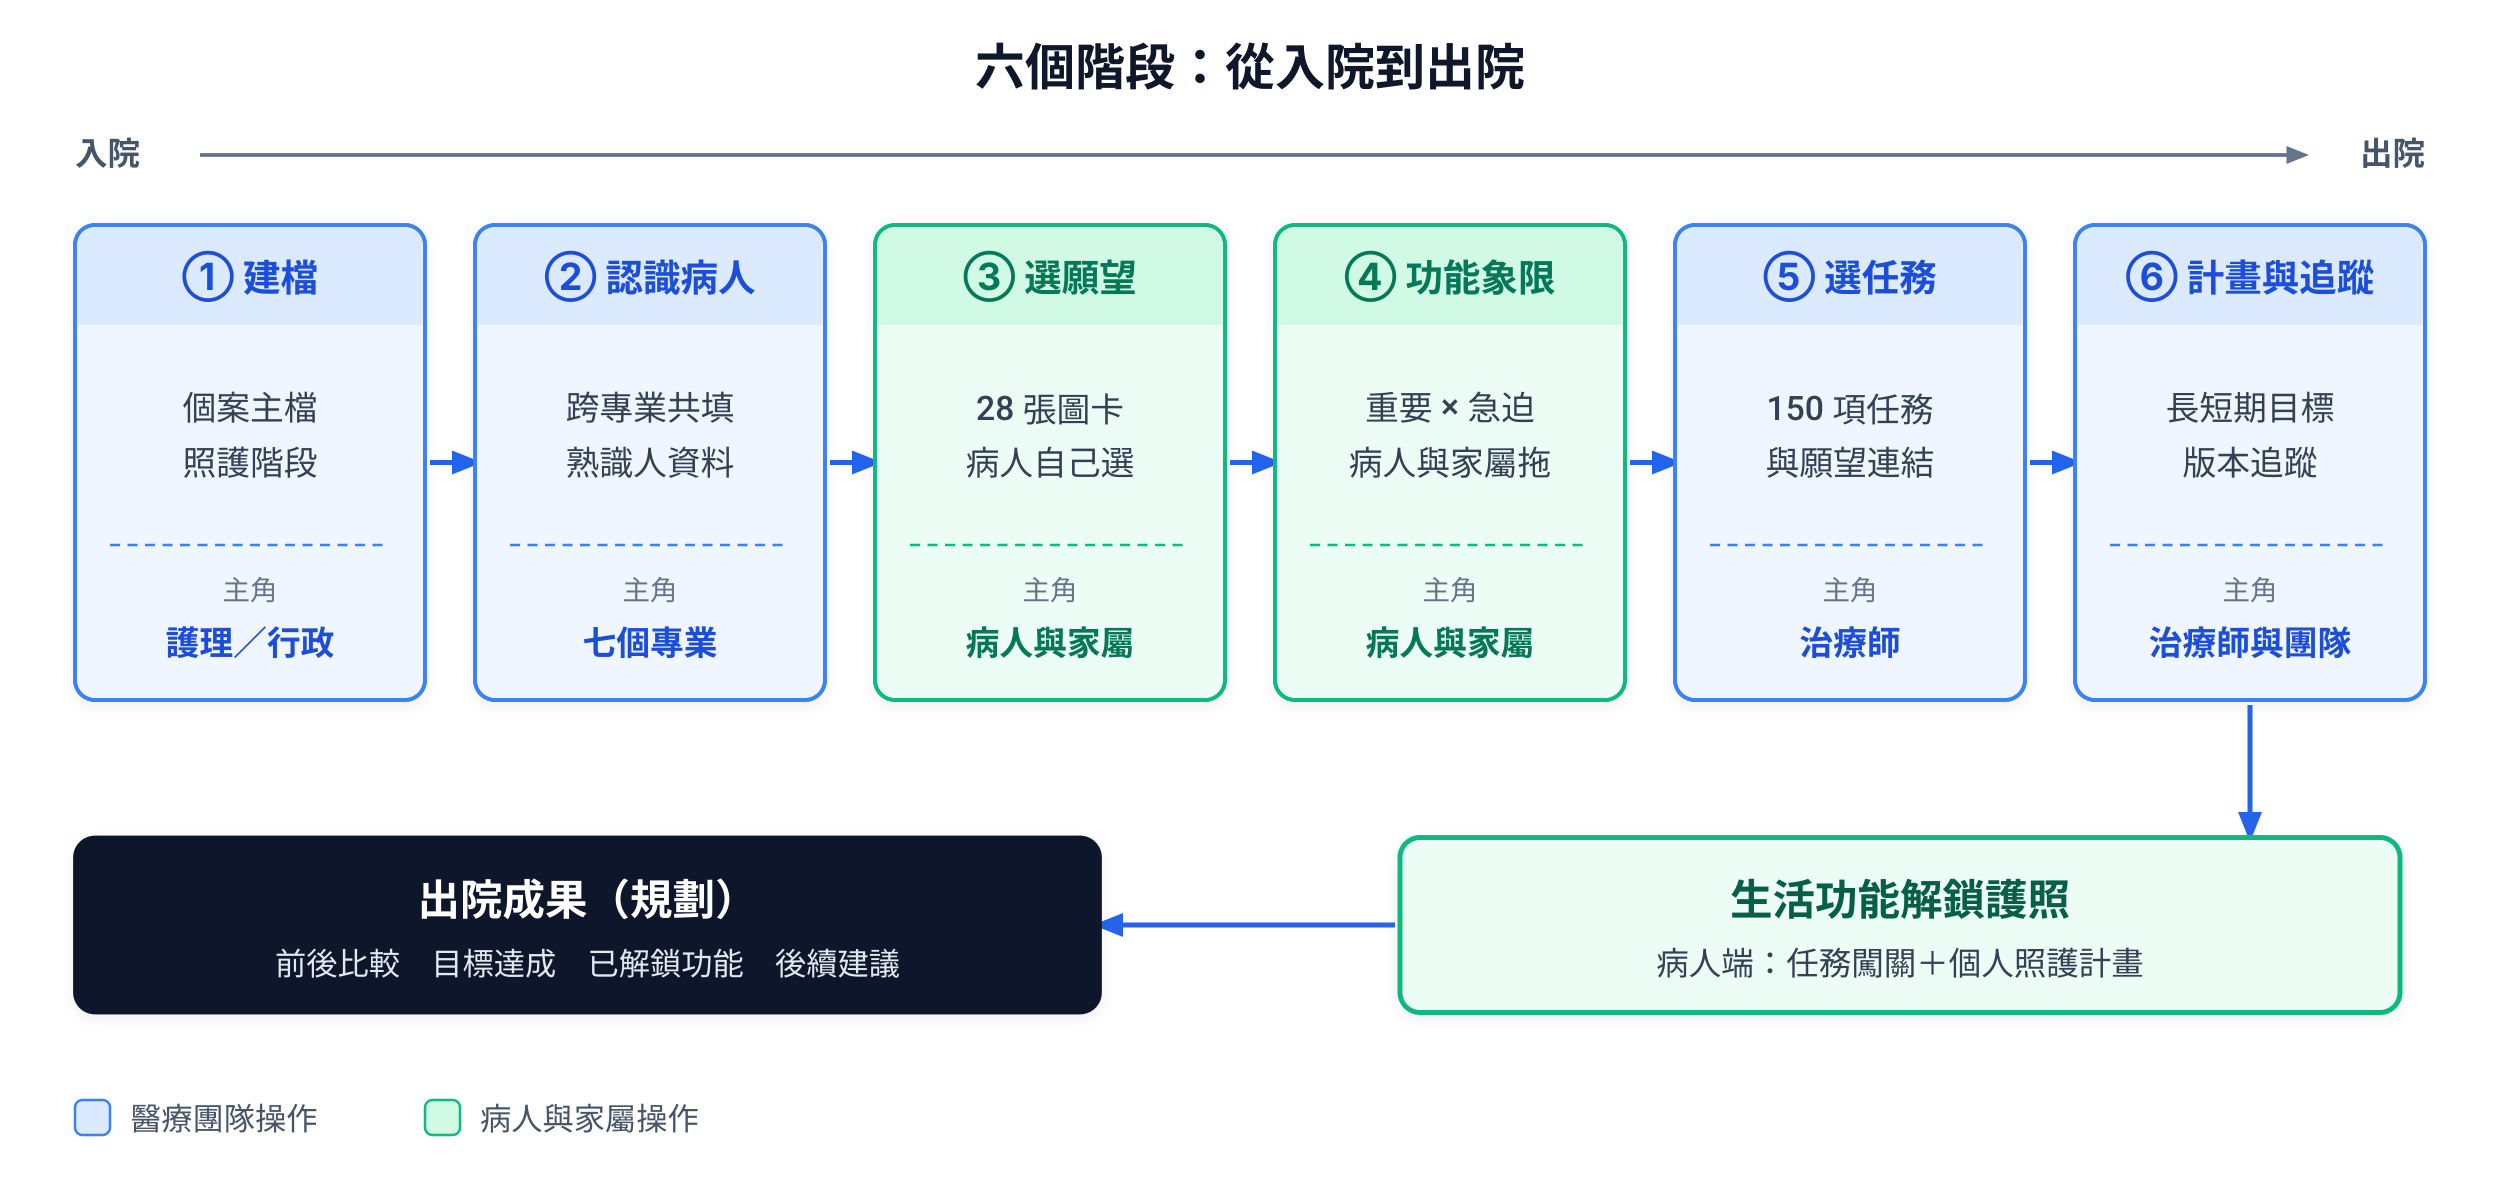
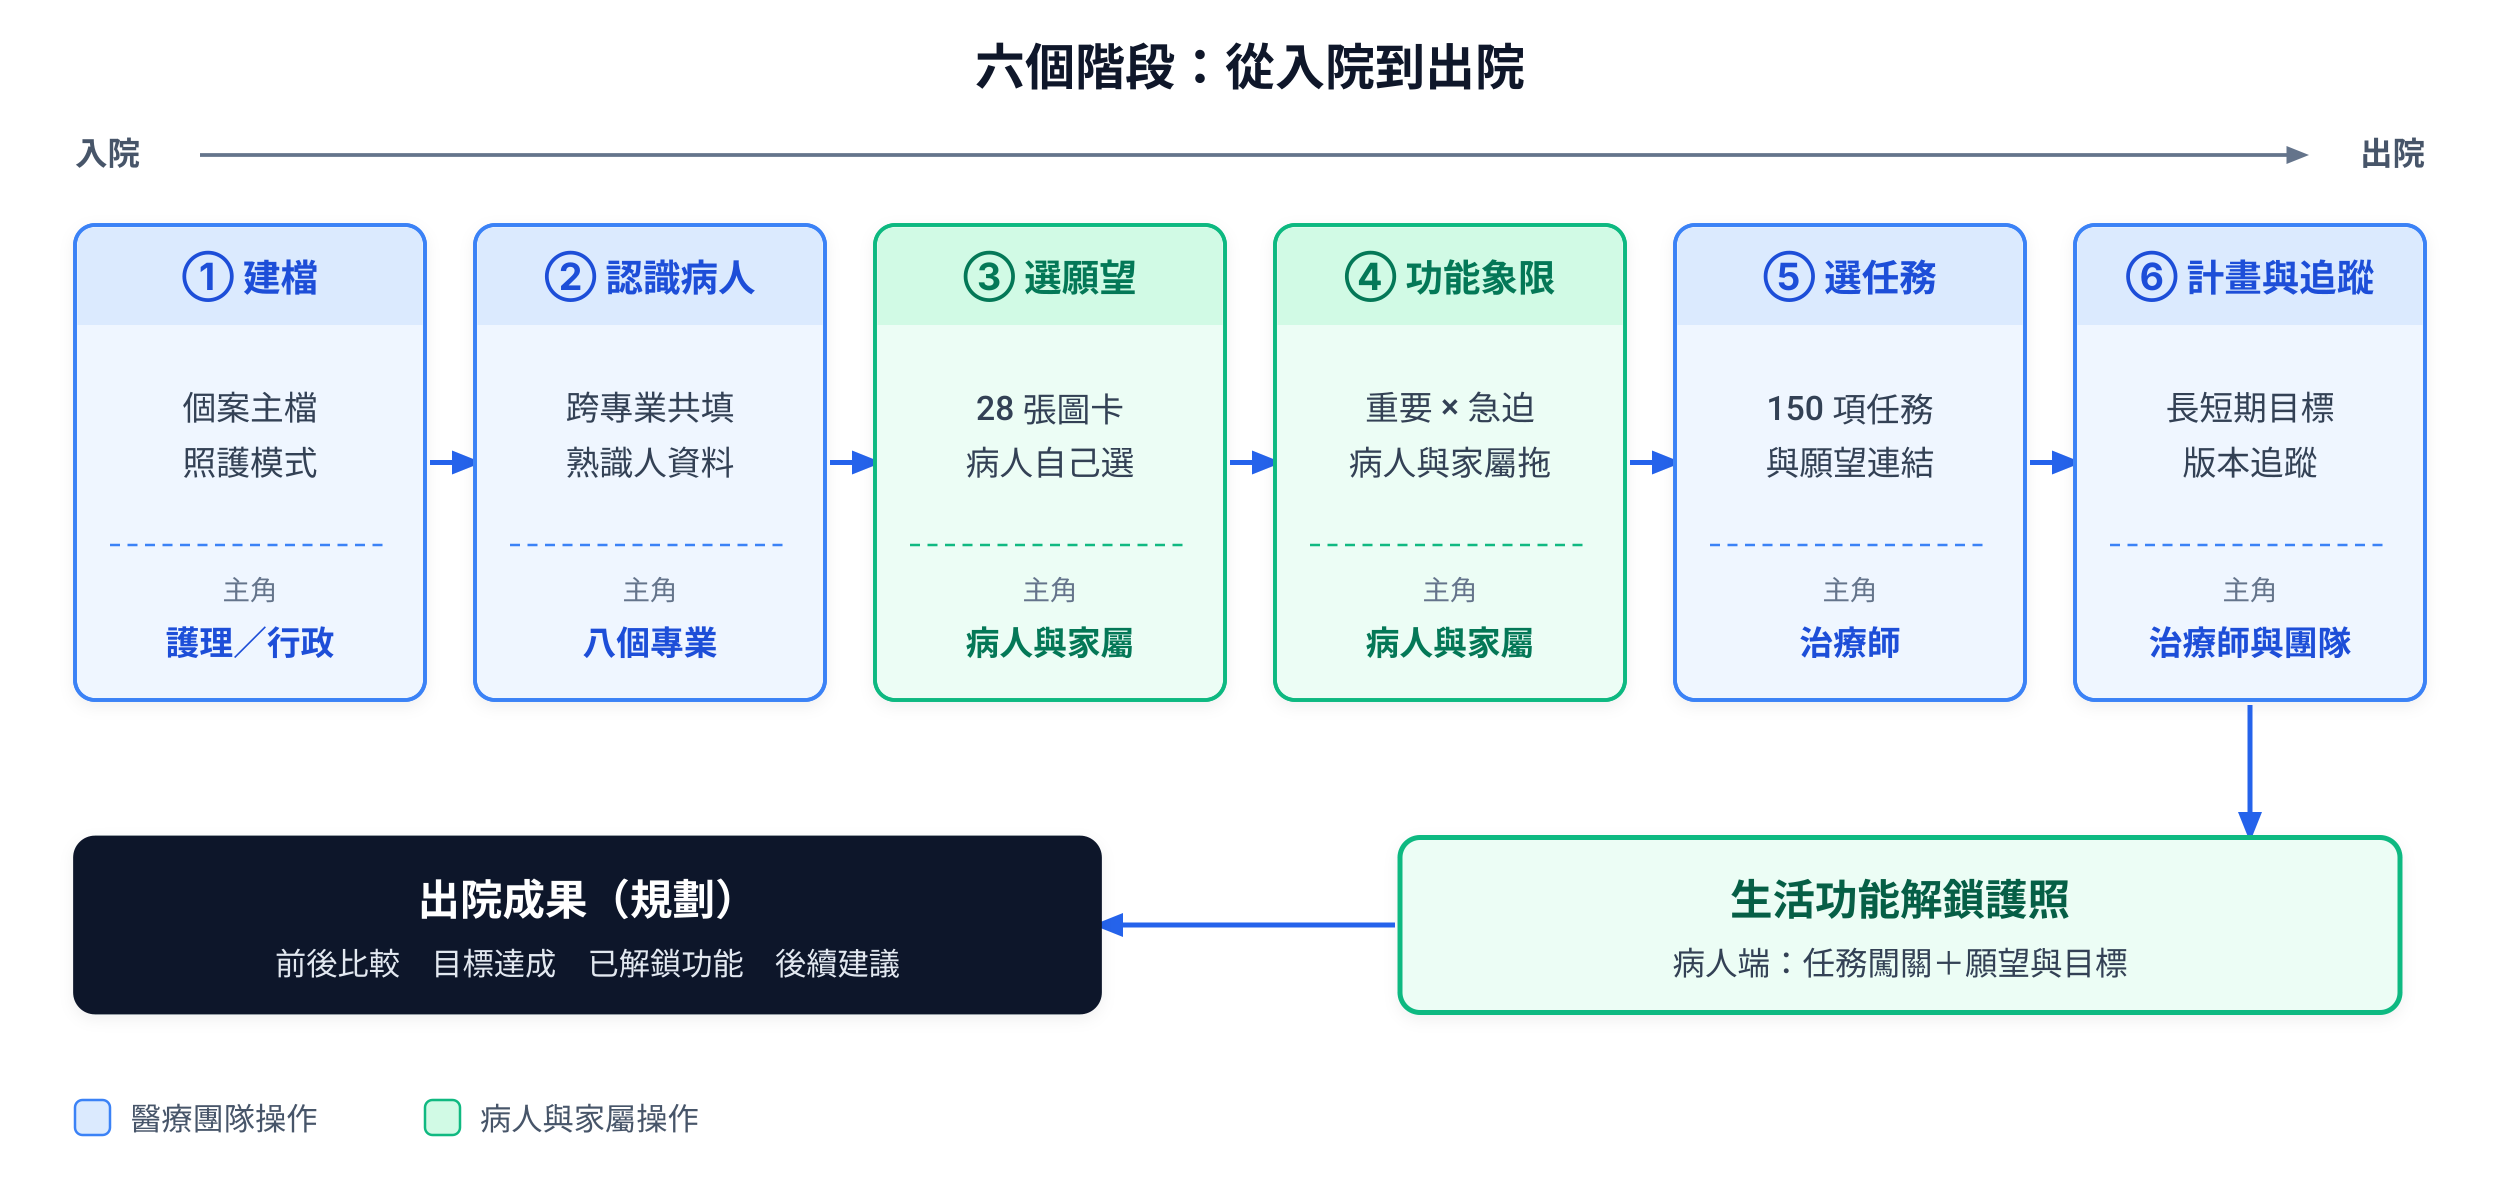
<svg xmlns="http://www.w3.org/2000/svg" viewBox="0 0 1000 480" width="100%" height="100%" font-family="-apple-system, BlinkMacSystemFont, 'Segoe UI', Roboto, 'Noto Sans TC', 'PingFang TC', 'Microsoft JhengHei', sans-serif">
  <defs>
    <filter id="shadow" x="-5%" y="-5%" width="110%" height="115%" filterUnits="userSpaceOnUse">
      <feDropShadow dx="0" dy="2" stdDeviation="3" flood-color="#0f172a" flood-opacity="0.06" />
    </filter>
    <marker id="arrow" viewBox="0 0 10 10" refX="6" refY="5" markerWidth="6" markerHeight="6" orient="auto-start-reverse">
      <path d="M 0 1 L 10 5 L 0 9 z" fill="#2563eb" />
    </marker>
    <marker id="arrow-g" viewBox="0 0 10 10" refX="6" refY="5" markerWidth="6" markerHeight="6" orient="auto-start-reverse">
      <path d="M 0 1 L 10 5 L 0 9 z" fill="#64748b" />
    </marker>
  </defs>
  <rect width="1000" height="480" fill="#ffffff" />
  <text x="500" y="34" font-size="20" font-weight="700" fill="#0f172a" text-anchor="middle">六個階段：從入院到出院</text>
  <path d="M 80 62 L 920 62" fill="none" stroke="#64748b" stroke-width="1.5" marker-end="url(#arrow-g)" />
  <text x="30" y="66" font-size="13" font-weight="700" fill="#475569" text-anchor="start">入院</text>
  <text x="970" y="66" font-size="13" font-weight="700" fill="#475569" text-anchor="end">出院</text>
  <g filter="url(#shadow)">
    <rect x="30" y="90" width="140" height="190" rx="8" fill="#eff6ff" stroke="#3b82f6" stroke-width="1.5" />
    <path d="M 31 130 L 31 98 Q 31 91 38 91 L 162 91 Q 169 91 169 98 L 169 130 Z" fill="#dbeafe" />
    <rect x="30" y="90" width="140" height="190" rx="8" fill="none" stroke="#3b82f6" stroke-width="1.5" />
  </g>
  <text x="100.0" y="116" font-size="15" font-weight="700" fill="#1d4ed8" text-anchor="middle">① 建檔</text>
  <text x="100.0" y="168" font-size="13.5" font-weight="500" fill="#334155" text-anchor="middle">個案主檔</text>
-   <text x="100.0" y="190" font-size="13.5" font-weight="500" fill="#334155" text-anchor="middle">照護階段</text>
+   <text x="100.0" y="190" font-size="13.5" font-weight="500" fill="#334155" text-anchor="middle">照護模式</text>
  <line x1="44" y1="218" x2="156" y2="218" stroke="#3b82f6" stroke-width="1" stroke-dasharray="4,3" />
  <text x="100.0" y="240" font-size="11" font-weight="400" fill="#64748b" text-anchor="middle">主角</text>
  <text x="100.0" y="262" font-size="13.5" font-weight="700" fill="#1d4ed8" text-anchor="middle">護理／行政</text>
  <path d="M 172 185 L 188 185" fill="none" stroke="#2563eb" stroke-width="2" marker-end="url(#arrow)" />
  <g filter="url(#shadow)">
    <rect x="190" y="90" width="140" height="190" rx="8" fill="#eff6ff" stroke="#3b82f6" stroke-width="1.5" />
    <path d="M 191 130 L 191 98 Q 191 91 198 91 L 322 91 Q 329 91 329 98 L 329 130 Z" fill="#dbeafe" />
    <rect x="190" y="90" width="140" height="190" rx="8" fill="none" stroke="#3b82f6" stroke-width="1.5" />
  </g>
  <text x="260.0" y="116" font-size="15" font-weight="700" fill="#1d4ed8" text-anchor="middle">② 認識病人</text>
  <text x="260.0" y="168" font-size="13.5" font-weight="500" fill="#334155" text-anchor="middle">跨專業共填</text>
  <text x="260.0" y="190" font-size="13.5" font-weight="500" fill="#334155" text-anchor="middle">熟識人資料</text>
  <line x1="204" y1="218" x2="316" y2="218" stroke="#3b82f6" stroke-width="1" stroke-dasharray="4,3" />
  <text x="260.0" y="240" font-size="11" font-weight="400" fill="#64748b" text-anchor="middle">主角</text>
-   <text x="260.0" y="262" font-size="13.5" font-weight="700" fill="#1d4ed8" text-anchor="middle">七個專業</text>
+   <text x="260.0" y="262" font-size="13.5" font-weight="700" fill="#1d4ed8" text-anchor="middle">八個專業</text>
  <path d="M 332 185 L 348 185" fill="none" stroke="#2563eb" stroke-width="2" marker-end="url(#arrow)" />
  <g filter="url(#shadow)">
    <rect x="350" y="90" width="140" height="190" rx="8" fill="#ecfdf5" stroke="#10b981" stroke-width="1.5" />
    <path d="M 351 130 L 351 98 Q 351 91 358 91 L 482 91 Q 489 91 489 98 L 489 130 Z" fill="#d1fae5" />
    <rect x="350" y="90" width="140" height="190" rx="8" fill="none" stroke="#10b981" stroke-width="1.5" />
  </g>
  <text x="420.0" y="116" font-size="15" font-weight="700" fill="#047857" text-anchor="middle">③ 選願望</text>
  <text x="420.0" y="168" font-size="13.5" font-weight="500" fill="#334155" text-anchor="middle">28 張圖卡</text>
  <text x="420.0" y="190" font-size="13.5" font-weight="500" fill="#334155" text-anchor="middle">病人自己選</text>
  <line x1="364" y1="218" x2="476" y2="218" stroke="#10b981" stroke-width="1" stroke-dasharray="4,3" />
  <text x="420.0" y="240" font-size="11" font-weight="400" fill="#64748b" text-anchor="middle">主角</text>
  <text x="420.0" y="262" font-size="13.5" font-weight="700" fill="#047857" text-anchor="middle">病人與家屬</text>
  <path d="M 492 185 L 508 185" fill="none" stroke="#2563eb" stroke-width="2" marker-end="url(#arrow)" />
  <g filter="url(#shadow)">
    <rect x="510" y="90" width="140" height="190" rx="8" fill="#ecfdf5" stroke="#10b981" stroke-width="1.5" />
    <path d="M 511 130 L 511 98 Q 511 91 518 91 L 642 91 Q 649 91 649 98 L 649 130 Z" fill="#d1fae5" />
    <rect x="510" y="90" width="140" height="190" rx="8" fill="none" stroke="#10b981" stroke-width="1.5" />
  </g>
  <text x="580.0" y="116" font-size="15" font-weight="700" fill="#047857" text-anchor="middle">④ 功能象限</text>
  <text x="580.0" y="168" font-size="13.5" font-weight="500" fill="#334155" text-anchor="middle">重要 × 急迫</text>
  <text x="580.0" y="190" font-size="13.5" font-weight="500" fill="#334155" text-anchor="middle">病人與家屬拖</text>
  <line x1="524" y1="218" x2="636" y2="218" stroke="#10b981" stroke-width="1" stroke-dasharray="4,3" />
  <text x="580.0" y="240" font-size="11" font-weight="400" fill="#64748b" text-anchor="middle">主角</text>
  <text x="580.0" y="262" font-size="13.5" font-weight="700" fill="#047857" text-anchor="middle">病人與家屬</text>
  <path d="M 652 185 L 668 185" fill="none" stroke="#2563eb" stroke-width="2" marker-end="url(#arrow)" />
  <g filter="url(#shadow)">
    <rect x="670" y="90" width="140" height="190" rx="8" fill="#eff6ff" stroke="#3b82f6" stroke-width="1.5" />
    <path d="M 671 130 L 671 98 Q 671 91 678 91 L 802 91 Q 809 91 809 98 L 809 130 Z" fill="#dbeafe" />
    <rect x="670" y="90" width="140" height="190" rx="8" fill="none" stroke="#3b82f6" stroke-width="1.5" />
  </g>
  <text x="740.0" y="116" font-size="15" font-weight="700" fill="#1d4ed8" text-anchor="middle">⑤ 選任務</text>
  <text x="740.0" y="168" font-size="13.5" font-weight="500" fill="#334155" text-anchor="middle">150 項任務</text>
  <text x="740.0" y="190" font-size="13.5" font-weight="500" fill="#334155" text-anchor="middle">與願望連結</text>
  <line x1="684" y1="218" x2="796" y2="218" stroke="#3b82f6" stroke-width="1" stroke-dasharray="4,3" />
  <text x="740.0" y="240" font-size="11" font-weight="400" fill="#64748b" text-anchor="middle">主角</text>
  <text x="740.0" y="262" font-size="13.5" font-weight="700" fill="#1d4ed8" text-anchor="middle">治療師</text>
  <path d="M 812 185 L 828 185" fill="none" stroke="#2563eb" stroke-width="2" marker-end="url(#arrow)" />
  <g filter="url(#shadow)">
    <rect x="830" y="90" width="140" height="190" rx="8" fill="#eff6ff" stroke="#3b82f6" stroke-width="1.5" />
    <path d="M 831 130 L 831 98 Q 831 91 838 91 L 962 91 Q 969 91 969 98 L 969 130 Z" fill="#dbeafe" />
    <rect x="830" y="90" width="140" height="190" rx="8" fill="none" stroke="#3b82f6" stroke-width="1.5" />
  </g>
  <text x="900.0" y="116" font-size="15" font-weight="700" fill="#1d4ed8" text-anchor="middle">⑥ 計畫與追蹤</text>
  <text x="900.0" y="168" font-size="13.5" font-weight="500" fill="#334155" text-anchor="middle">長短期目標</text>
  <text x="900.0" y="190" font-size="13.5" font-weight="500" fill="#334155" text-anchor="middle">版本追蹤</text>
  <line x1="844" y1="218" x2="956" y2="218" stroke="#3b82f6" stroke-width="1" stroke-dasharray="4,3" />
  <text x="900.0" y="240" font-size="11" font-weight="400" fill="#64748b" text-anchor="middle">主角</text>
  <text x="900.0" y="262" font-size="13.5" font-weight="700" fill="#1d4ed8" text-anchor="middle">治療師與團隊</text>
  <path d="M 900.0 282 L 900.0 332" fill="none" stroke="#2563eb" stroke-width="2" marker-end="url(#arrow)" />
  <g filter="url(#shadow)">
    <rect x="560" y="335" width="400" height="70" rx="8" fill="#ecfdf5" stroke="#10b981" stroke-width="2" />
  </g>
  <text x="760" y="366" font-size="17" font-weight="700" fill="#065f46" text-anchor="middle">生活功能解鎖護照</text>
-   <text x="760" y="390" font-size="13" font-weight="400" fill="#334155" text-anchor="middle">病人端：任務闖關＋個人照護計畫</text>
+   <text x="760" y="390" font-size="13" font-weight="400" fill="#334155" text-anchor="middle">病人端：任務闖關＋願望與目標</text>
  <path d="M 558 370 L 442 370" fill="none" stroke="#2563eb" stroke-width="2" marker-end="url(#arrow)" />
  <g filter="url(#shadow)">
    <rect x="30" y="335" width="410" height="70" rx="8" fill="#0f172a" stroke="#0f172a" stroke-width="1.5" />
  </g>
  <text x="235" y="366" font-size="17" font-weight="700" fill="#ffffff" text-anchor="middle">出院成果（規劃）</text>
  <text x="235" y="390" font-size="12.5" font-weight="400" fill="#e2e8f0" text-anchor="middle">前後比較　目標達成　已解鎖功能　後續建議</text>
  <rect x="30" y="440" width="14" height="14" rx="3" fill="#dbeafe" stroke="#3b82f6" />
  <text x="52" y="452" font-size="12.5" font-weight="400" fill="#475569" text-anchor="start">醫療團隊操作</text>
  <rect x="170" y="440" width="14" height="14" rx="3" fill="#d1fae5" stroke="#10b981" />
  <text x="192" y="452" font-size="12.5" font-weight="400" fill="#475569" text-anchor="start">病人與家屬操作</text>
</svg>
